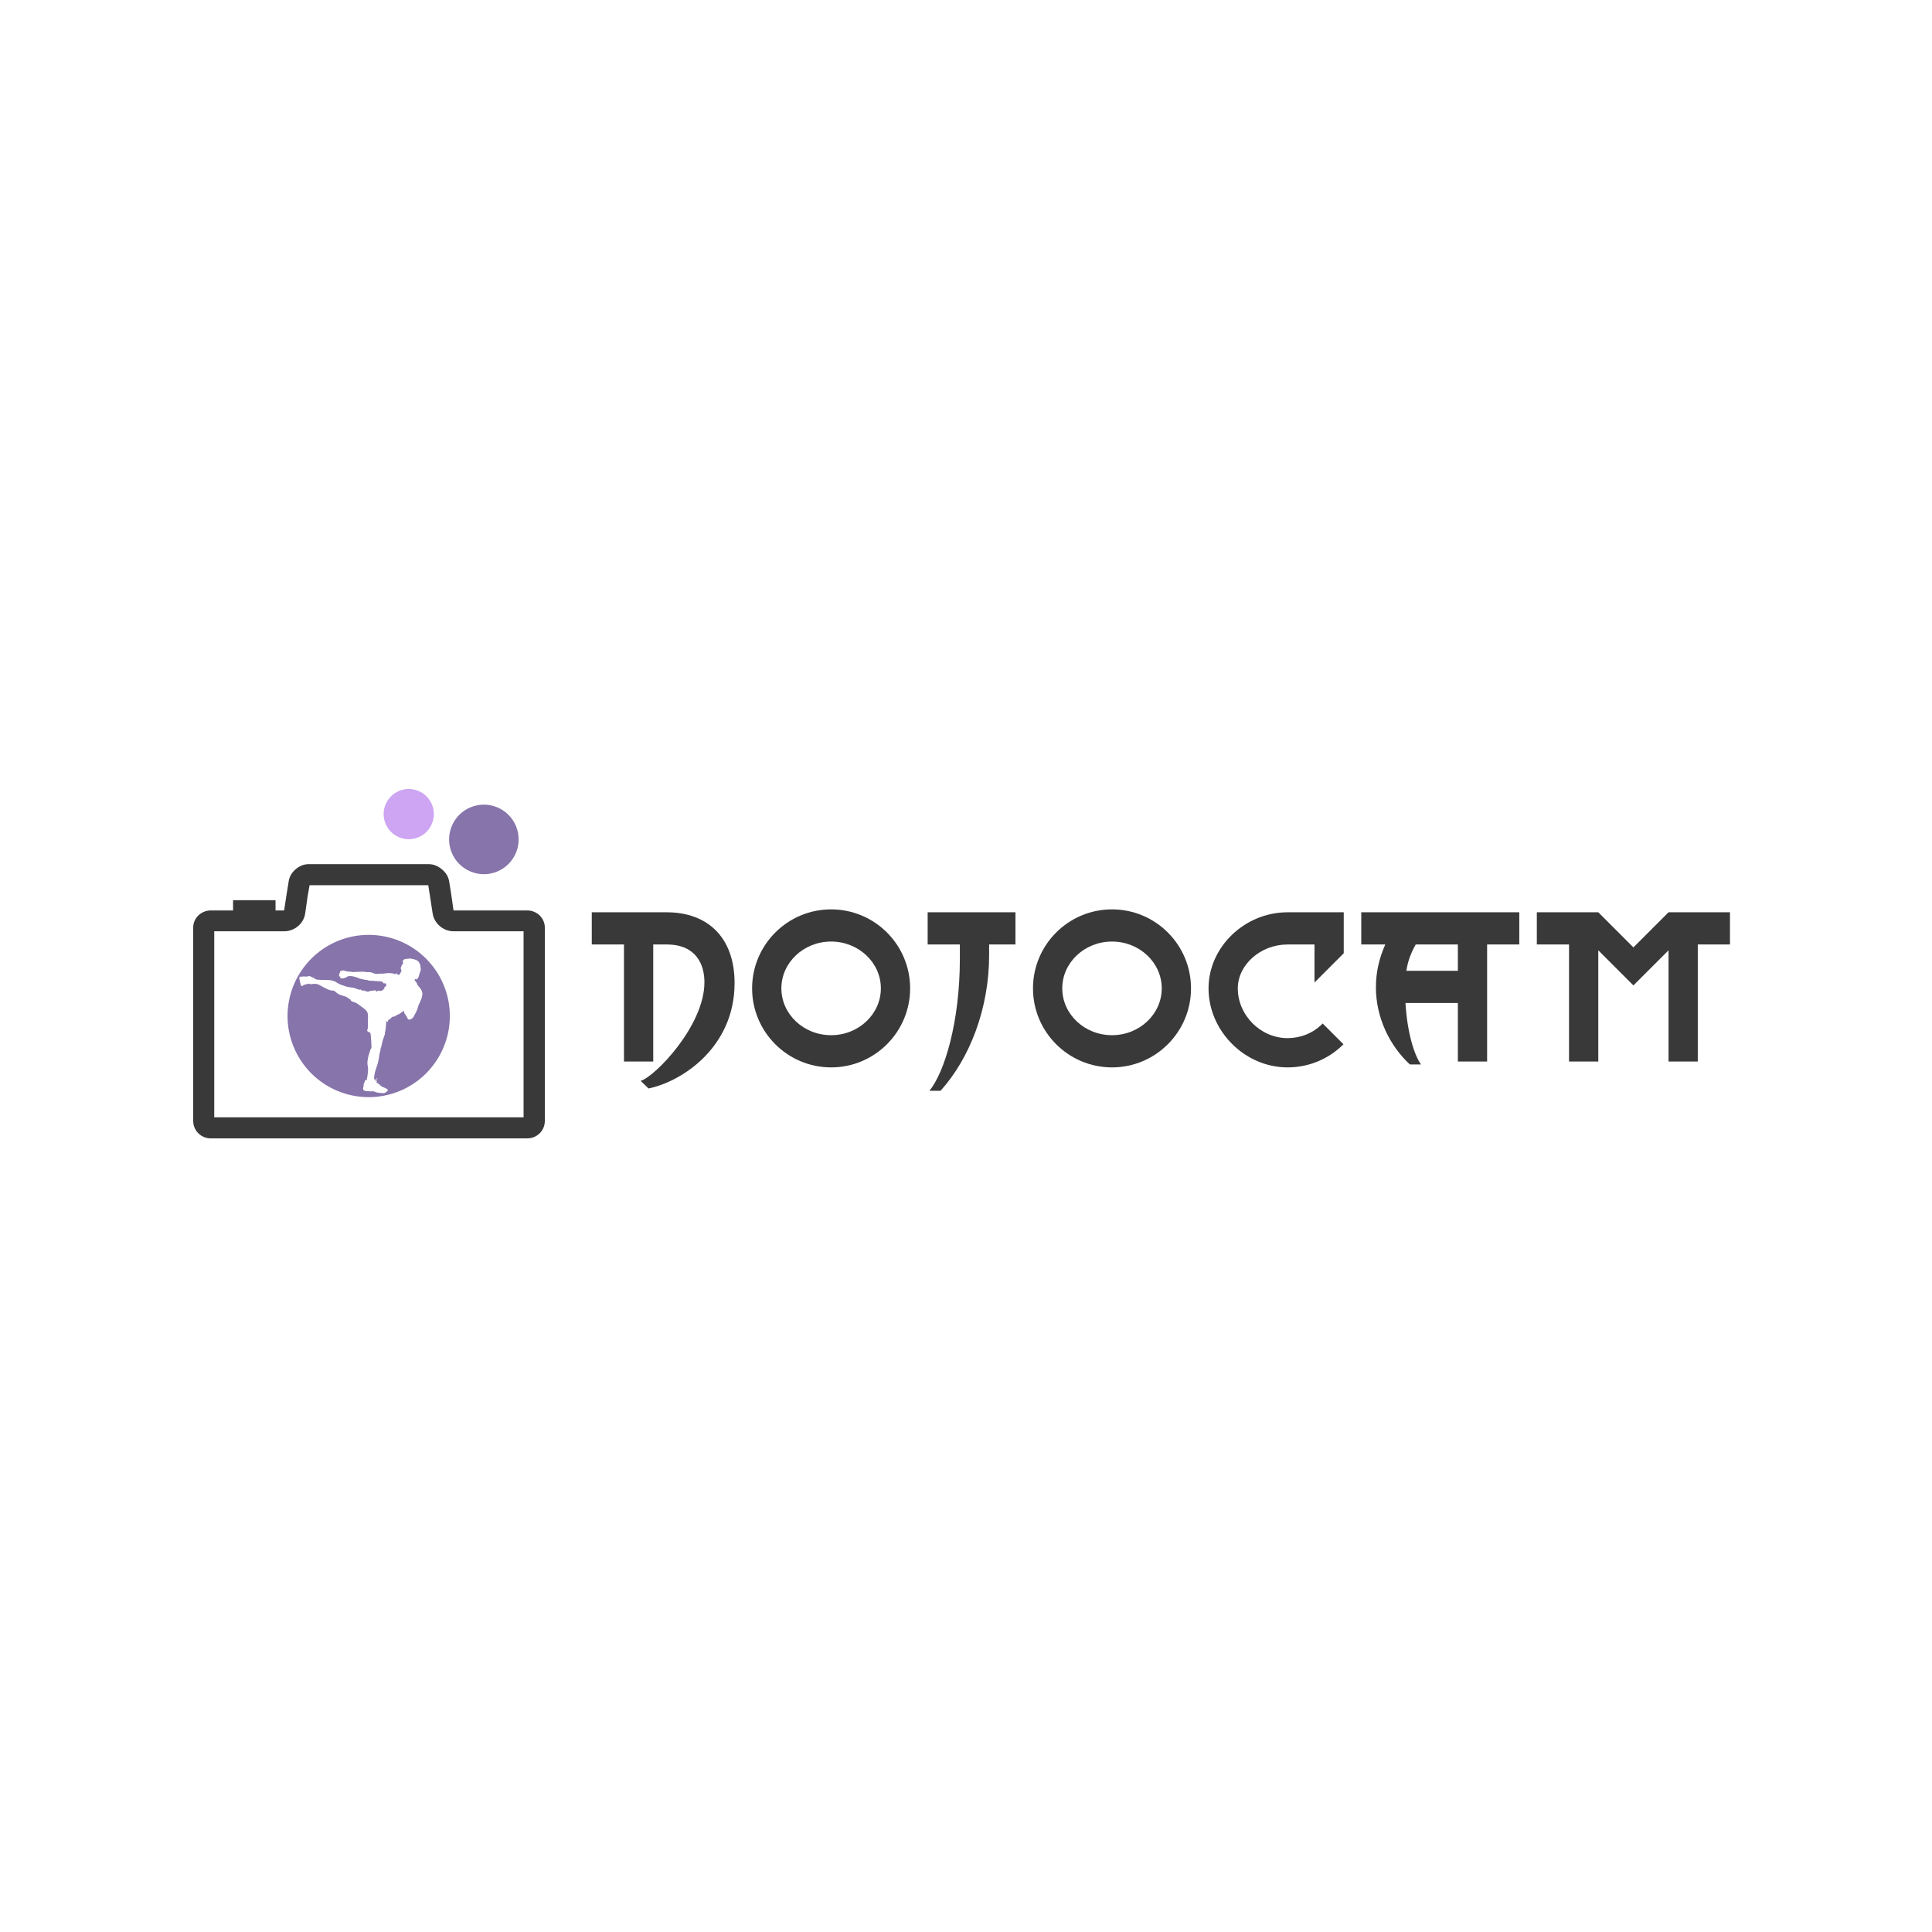
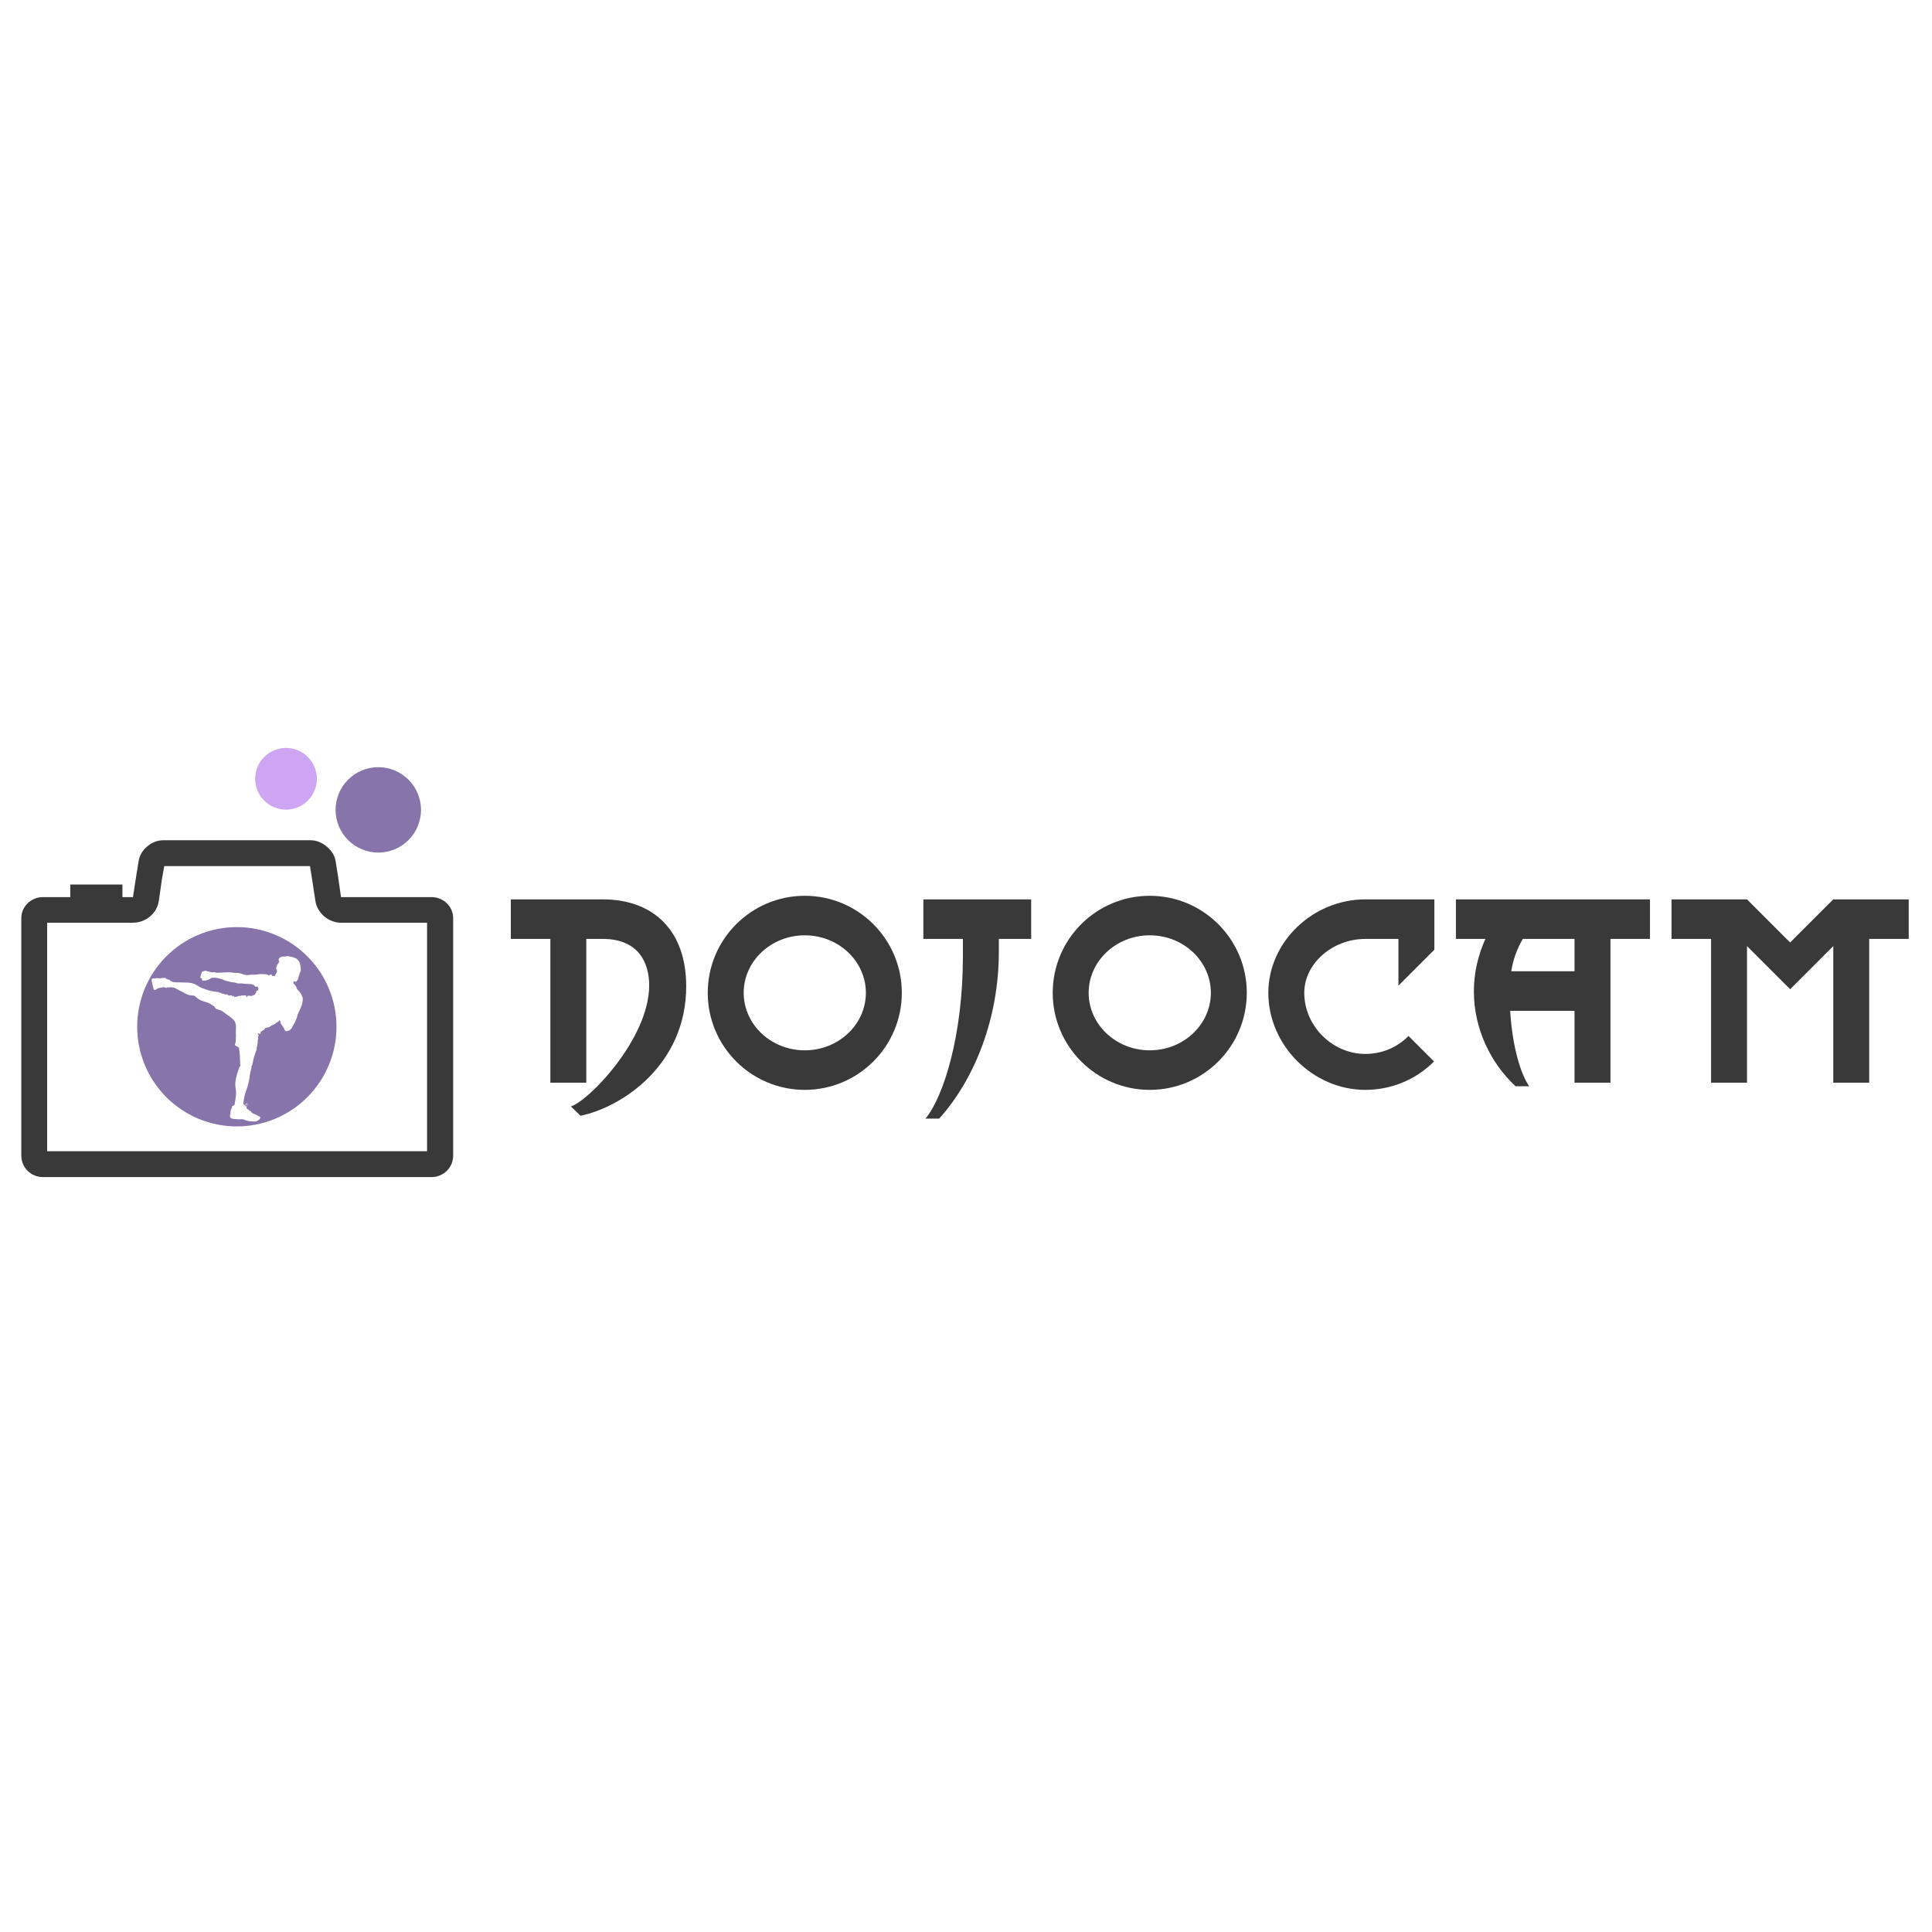
- <svg xmlns="http://www.w3.org/2000/svg" contentscripttype="text/ecmascript" width="375pt" zoomAndPan="magnify" contentstyletype="text/css" viewBox="0 0 375 375" height="375pt" preserveAspectRatio="xMidYMid meet" version="1.2">
+ <svg xmlns="http://www.w3.org/2000/svg" contentscripttype="text/ecmascript" width="375pt" zoomAndPan="magnify" contentstyletype="text/css" viewBox="1.87 2.273 305.331 75.28" height="375pt" preserveAspectRatio="xMidYMid meet" version="1.2">
  <defs>
    <g />
    <clipPath id="clip1">
      <path d="M 37.5 167.715 L 105.75 167.715 L 105.75 220.965 L 37.5 220.965 Z M 37.5 167.715 " />
    </clipPath>
    <clipPath id="clip2">
      <path d="M 58.074 186.008 L 82 186.008 L 82 212.258 L 58.074 212.258 Z M 58.074 186.008 " />
    </clipPath>
  </defs>
-   <g id="surface1">
+   <g id="surface1" transform="matrix(1, 0, 0, 1, -32.26309, -147.6908)">
    <g clip-rule="nonzero" clip-path="url(#clip1)">
      <path style=" stroke:none;fill-rule:nonzero;fill:rgb(22.35%,22.35%,22.35%);fill-opacity:1;" d="M 102.332 176.715 L 88.027 176.715 L 87.543 173.328 L 87.176 171.043 C 87.023 170.125 86.531 169.363 85.762 168.727 C 84.973 168.074 84.129 167.73 83.199 167.73 L 59.941 167.73 C 59.012 167.73 58.156 168.062 57.375 168.727 C 56.598 169.387 56.184 170.164 56.039 171.043 L 55.668 173.328 L 55.148 176.715 L 40.918 176.715 C 39.023 176.715 37.5 178.223 37.5 180.027 L 37.5 217.574 C 37.5 219.453 39.023 220.961 40.918 220.961 L 102.332 220.961 C 104.227 220.961 105.75 219.453 105.75 217.574 L 105.75 180.027 C 105.75 178.223 104.227 176.715 102.332 176.715 Z M 101.625 216.875 L 41.586 216.875 L 41.586 180.762 L 55.148 180.762 C 57.191 180.762 58.957 179.258 59.234 177.305 L 59.719 173.918 L 60.09 171.82 L 83.125 171.82 L 83.457 173.918 L 83.977 177.305 C 84.277 179.254 86.059 180.762 88.027 180.762 L 101.625 180.762 Z M 101.625 216.875 " />
    </g>
    <path style=" stroke:none;fill-rule:nonzero;fill:rgb(22.35%,22.35%,22.35%);fill-opacity:1;" d="M 71.57 181.832 C 67.371 181.832 63.73 183.34 60.723 186.32 C 57.711 189.305 56.188 192.91 56.188 197.07 C 56.188 201.23 57.711 204.836 60.723 207.82 C 63.73 210.801 67.371 212.211 71.57 212.273 C 79.891 212.395 87.047 205.242 86.949 197.07 C 86.898 192.875 85.426 189.305 82.418 186.32 C 79.41 183.34 75.805 181.832 71.57 181.832 Z M 79.52 204.984 C 77.328 207.156 74.691 208.223 71.57 208.223 C 68.484 208.223 65.848 207.156 63.656 204.984 C 61.465 202.812 60.387 200.164 60.387 197.07 C 60.387 194.016 61.465 191.363 63.656 189.191 C 65.848 187.02 68.484 185.918 71.57 185.918 C 74.691 185.918 77.328 187.02 79.52 189.191 C 81.711 191.363 82.828 194.016 82.828 197.07 C 82.828 200.164 81.711 202.812 79.52 204.984 Z M 79.52 204.984 " />
    <path style=" stroke:none;fill-rule:nonzero;fill:rgb(52.55%,45.49%,66.669%);fill-opacity:1;" d="M 71.562 181.457 C 70.527 181.457 69.504 181.559 68.488 181.758 C 67.477 181.961 66.492 182.262 65.535 182.656 C 64.578 183.051 63.672 183.535 62.812 184.109 C 61.953 184.684 61.156 185.34 60.426 186.07 C 59.695 186.801 59.043 187.598 58.469 188.457 C 57.891 189.316 57.406 190.223 57.012 191.18 C 56.617 192.137 56.316 193.121 56.117 194.133 C 55.914 195.148 55.812 196.172 55.812 197.207 C 55.812 198.242 55.914 199.266 56.117 200.281 C 56.316 201.293 56.617 202.277 57.012 203.234 C 57.406 204.188 57.891 205.098 58.469 205.957 C 59.043 206.816 59.695 207.613 60.426 208.344 C 61.156 209.074 61.953 209.727 62.812 210.301 C 63.672 210.875 64.578 211.363 65.535 211.758 C 66.492 212.152 67.477 212.453 68.488 212.652 C 69.504 212.855 70.527 212.957 71.562 212.957 C 72.598 212.957 73.621 212.855 74.637 212.652 C 75.648 212.453 76.633 212.152 77.59 211.758 C 78.547 211.363 79.453 210.875 80.312 210.301 C 81.172 209.727 81.969 209.074 82.699 208.344 C 83.43 207.613 84.082 206.816 84.66 205.957 C 85.234 205.098 85.719 204.188 86.113 203.234 C 86.508 202.277 86.809 201.293 87.012 200.281 C 87.211 199.266 87.312 198.242 87.312 197.207 C 87.312 196.172 87.211 195.148 87.012 194.133 C 86.809 193.121 86.508 192.137 86.113 191.18 C 85.719 190.223 85.234 189.316 84.66 188.457 C 84.082 187.598 83.43 186.801 82.699 186.07 C 81.969 185.34 81.172 184.684 80.312 184.109 C 79.453 183.535 78.547 183.051 77.59 182.656 C 76.633 182.262 75.648 181.961 74.637 181.758 C 73.621 181.559 72.598 181.457 71.562 181.457 Z M 71.562 181.457 " />
    <g clip-rule="nonzero" clip-path="url(#clip2)">
      <path style=" stroke:none;fill-rule:nonzero;fill:rgb(100%,100%,100%);fill-opacity:1;" d="M 81.922 192.488 C 81.883 192.387 81.82 192.297 81.789 192.195 C 81.766 192.121 81.738 192.043 81.684 191.984 C 81.582 191.875 81.5 191.684 81.219 191.414 C 81.172 191.371 81.164 191.309 81.121 191.266 C 81.098 191.234 81.051 191.238 81.023 191.215 C 81.008 191.203 81.016 191.184 81.016 191.168 C 81.016 191.113 81.016 191.055 80.992 191 C 80.973 190.961 80.957 190.914 80.926 190.879 C 80.848 190.789 80.863 190.727 80.715 190.555 C 80.512 190.309 80.48 190.41 80.5 190.273 C 80.512 190.219 80.504 190.043 80.559 190.008 C 80.578 189.988 80.602 190.016 80.621 190.02 C 80.668 190.051 80.719 190.035 80.77 190.039 C 80.75 190.066 80.734 190.105 80.762 190.133 C 80.809 190.129 80.848 190.105 80.891 190.09 C 80.938 190.066 80.965 190.02 81 189.98 C 81.02 189.957 81.055 189.953 81.074 189.926 C 81.102 189.879 81.137 189.844 81.16 189.797 C 81.27 189.496 81.297 189.617 81.32 189.387 C 81.32 189.375 81.363 189.102 81.445 188.953 C 81.48 188.891 81.492 188.742 81.512 188.711 C 81.531 188.652 81.566 188.605 81.582 188.547 C 81.598 188.508 81.613 188.469 81.629 188.434 C 81.664 188.391 81.645 188.336 81.66 188.289 C 81.688 188.195 81.656 187.844 81.637 187.77 C 81.617 187.703 81.625 187.633 81.609 187.566 C 81.594 187.512 81.594 187.457 81.582 187.402 C 81.566 187.359 81.562 187.312 81.559 187.27 C 81.551 187.195 81.434 186.93 81.348 186.82 C 81.312 186.77 81.258 186.73 81.23 186.672 C 81.172 186.602 81.113 186.527 81.035 186.477 C 80.848 186.336 80.391 186.195 80.199 186.145 C 80.141 186.137 80.078 186.145 80.02 186.125 C 79.973 186.113 79.93 186.09 79.883 186.086 C 79.691 186.066 79.66 186.008 79.324 186.078 C 79.227 186.078 79.133 186.102 79.035 186.102 C 78.625 186.109 78.664 186.156 78.578 186.191 C 78.52 186.199 78.461 186.195 78.41 186.23 C 78.418 186.23 78.438 186.234 78.445 186.234 C 78.434 186.25 78.418 186.258 78.398 186.27 C 78.359 186.289 78.328 186.32 78.293 186.34 C 78.246 186.367 78.133 186.531 78.18 186.762 C 78.191 186.805 78.238 186.812 78.277 186.824 C 78.277 186.863 78.27 186.902 78.262 186.941 C 78.23 187.02 78.109 187.145 78.102 187.18 C 78.094 187.215 78.051 187.227 78.043 187.258 C 78.035 187.289 78.004 187.309 77.988 187.336 C 77.961 187.387 77.93 187.441 77.918 187.5 C 77.914 187.543 77.875 187.578 77.879 187.625 C 77.891 187.805 77.703 187.801 77.781 188.016 C 77.824 188.199 78.051 188.234 77.801 188.301 C 77.836 188.324 77.875 188.348 77.918 188.352 C 77.926 188.414 77.906 188.469 77.906 188.531 C 77.902 188.562 77.875 188.586 77.855 188.613 C 77.82 188.648 77.586 189.133 77.566 189.18 C 77.551 189.223 77.488 189.172 77.414 189.168 C 77.348 189.164 77.289 189.188 77.223 189.199 C 77.129 189.215 77.109 188.926 76.992 188.949 C 76.914 188.961 76.836 188.941 76.719 189.07 C 76.707 189.082 76.695 189.098 76.676 189.102 C 76.383 189.027 76.566 188.883 75.305 188.875 C 75.137 188.891 74.969 188.902 74.805 188.938 C 74.75 188.941 74.695 188.934 74.645 188.945 C 74.57 188.949 74.5 188.973 74.426 188.98 C 74.254 188.992 74.062 188.965 73.883 188.973 C 73.594 188.992 73.312 189.09 72.863 189 C 72.555 188.957 72.406 188.859 72.277 188.816 C 71.801 188.621 71.285 188.719 71.191 188.695 C 71.055 188.668 70.562 188.551 69.641 188.625 C 69.633 188.625 68.863 188.645 68.762 188.664 C 68.488 188.699 68.188 188.645 68.074 188.609 C 67.867 188.535 67.957 188.613 67.605 188.598 C 67.516 188.586 66.816 188.406 66.809 188.406 C 66.797 188.402 66.574 188.309 66.461 188.379 C 66.41 188.414 66.359 188.383 66.258 188.457 C 66.211 188.492 66.078 188.434 66.02 188.555 C 65.965 188.641 66.012 188.762 65.977 188.797 C 65.848 188.949 65.887 189.012 65.863 189.098 C 65.789 189.402 65.719 189.582 66.047 189.547 C 66.062 189.543 66.078 189.555 66.09 189.562 C 66.059 189.617 66.012 189.672 66.027 189.738 C 66.055 189.859 66.059 189.918 66.238 189.914 C 66.262 189.91 66.652 189.902 66.703 189.895 C 66.762 189.883 66.816 189.852 66.875 189.828 C 67.051 189.75 67.246 189.723 67.391 189.574 C 67.449 189.512 67.543 189.496 67.625 189.484 C 67.793 189.48 68.109 189.402 68.609 189.531 C 68.652 189.535 69.234 189.695 69.293 189.723 C 69.98 190.012 69.645 189.883 70.09 190.008 C 70.199 190.035 70.309 190.047 70.414 190.078 C 70.672 190.152 70.836 190.191 71.008 190.191 C 71.172 190.191 71.371 190.246 71.406 190.262 C 71.805 190.418 71.766 190.352 72.262 190.355 C 72.473 190.363 72.68 190.406 72.891 190.418 C 73.09 190.441 73.289 190.43 73.488 190.453 C 73.855 190.48 73.84 190.43 74.148 190.574 C 74.219 190.609 74.297 190.641 74.363 190.688 C 74.461 190.93 74.395 190.887 74.781 190.84 C 74.816 190.883 74.863 190.91 74.902 190.949 C 74.906 190.961 75.008 191.203 74.984 191.242 C 74.914 191.395 74.832 191.496 74.793 191.52 C 74.773 191.52 74.75 191.516 74.73 191.523 C 74.66 191.555 74.605 191.617 74.602 191.691 C 74.602 191.758 74.621 191.82 74.613 191.887 C 74.566 191.902 74.52 191.922 74.48 191.953 C 74.453 191.996 74.441 192.043 74.422 192.09 C 74.406 192.109 74.383 192.117 74.367 192.129 C 74.332 192.152 74.312 192.191 74.273 192.207 C 74.246 192.211 74.215 192.199 74.184 192.199 C 74.133 192.207 74.105 192.262 74.055 192.273 C 74.008 192.285 73.98 192.328 73.934 192.344 C 73.918 192.344 73.676 192.289 73.391 192.293 C 73.223 192.293 73.164 192.477 73.141 192.523 C 73.133 192.539 73.105 192.547 73.098 192.527 C 73.047 192.426 73.039 192.262 72.938 192.254 C 72.91 192.254 72.887 192.234 72.863 192.23 C 72.777 192.227 72.691 192.254 72.609 192.254 C 72.5 192.266 72.391 192.266 72.277 192.273 C 72.246 192.27 72.25 192.32 72.215 192.324 C 72.176 192.332 72.137 192.328 72.094 192.324 C 72.016 192.305 71.941 192.336 71.863 192.348 C 71.621 192.379 71.629 192.422 71.609 192.461 C 71.543 192.461 71.477 192.457 71.41 192.453 C 71.289 192.445 71.219 192.539 71.117 192.434 C 71.086 192.402 71.098 192.348 71.059 192.324 C 71.027 192.316 71 192.34 70.973 192.355 C 70.941 192.371 70.941 192.41 70.93 192.438 C 70.914 192.434 70.895 192.438 70.887 192.422 C 70.855 192.383 70.844 192.336 70.832 192.289 C 70.781 192.25 70.715 192.27 70.656 192.266 C 70.555 192.254 70.449 192.258 70.348 192.273 C 70.293 192.266 70.246 192.242 70.195 192.227 C 70.164 192.215 70.152 192.18 70.125 192.156 C 70.098 192.133 69.973 192.027 69.938 192.043 C 69.883 192.051 69.859 192.113 69.809 192.125 C 69.73 192.137 69.672 192.07 69.602 192.051 C 69.516 192.012 69.422 192.004 69.332 191.98 C 69.277 191.965 69.211 191.98 69.168 191.938 C 69.039 191.82 68.902 191.82 68.836 191.801 C 68.812 191.793 68.789 191.816 68.77 191.801 C 68.66 191.734 68.629 191.695 68.586 191.703 C 68.453 191.73 68.324 191.691 68.195 191.656 C 68.176 191.648 68.156 191.664 68.141 191.676 C 68.109 191.664 68.074 191.656 68.039 191.652 C 67.965 191.645 67.898 191.602 67.824 191.602 C 67.352 191.602 66.398 191.195 66.32 191.176 C 66.176 191.148 65.848 191.008 65.738 190.941 C 65.711 190.922 65.695 190.895 65.664 190.879 C 65.648 190.871 65.629 190.879 65.613 190.871 C 65.34 190.73 65.094 190.418 64.176 190.266 C 63.797 190.207 63.062 190.215 63.074 190.207 C 62.414 190.18 61.633 190.203 61.41 190.113 C 61.32 190.082 61.238 190.031 61.148 190 C 61.113 189.984 61.078 189.98 61.047 189.957 C 61.031 189.922 61.027 189.879 60.996 189.848 C 60.895 189.75 60.762 189.773 60.523 189.672 C 60.48 189.656 60.434 189.648 60.395 189.621 C 60.285 189.496 60.305 189.469 59.926 189.473 C 59.887 189.473 59.855 189.504 59.812 189.504 C 59.723 189.5 59.633 189.527 59.539 189.539 C 59.508 189.543 59.477 189.562 59.445 189.566 C 59.422 189.57 59.395 189.559 59.371 189.555 C 59.316 189.539 59.258 189.555 59.203 189.547 C 59.156 189.539 59.109 189.531 59.059 189.527 C 59.016 189.527 58.973 189.508 58.926 189.512 C 58.891 189.52 58.855 189.539 58.812 189.539 C 58.766 189.543 58.719 189.535 58.672 189.555 C 58.645 189.562 58.625 189.582 58.598 189.586 C 58.555 189.582 58.512 189.562 58.469 189.57 C 58.41 189.578 58.348 189.535 58.285 189.566 C 58.25 189.582 58.211 189.582 58.18 189.605 C 58.152 189.621 58.152 189.652 58.148 189.68 C 58.137 189.688 58.121 189.691 58.109 189.699 C 58.078 189.969 58.148 190.188 58.234 190.551 C 58.258 190.703 58.289 190.852 58.336 190.996 C 58.453 191.387 58.469 191.383 58.605 191.391 C 58.66 191.387 58.723 191.379 58.762 191.336 C 58.797 191.301 58.848 191.289 58.883 191.254 C 58.906 191.234 58.926 191.207 58.957 191.195 C 58.996 191.176 59.043 191.168 59.086 191.145 C 59.281 191.047 59.352 191.082 59.438 191.039 C 59.527 191 59.414 191.039 59.676 191.027 C 59.734 191.008 59.773 190.949 59.84 190.957 C 59.949 190.965 60.062 190.938 60.16 190.988 C 60.203 191.008 60.344 191.016 60.379 191.016 C 60.383 191.07 60.383 191.129 60.387 191.188 C 60.402 191.188 60.414 191.188 60.426 191.184 C 60.422 191.129 60.414 191.07 60.422 191.016 C 60.48 191.004 60.547 191.016 60.602 190.984 C 60.621 190.977 60.641 190.965 60.66 190.969 C 60.723 190.977 60.781 190.98 60.84 190.996 C 60.875 191.004 60.895 190.969 60.926 190.969 C 61.23 190.969 61.207 190.938 61.371 190.992 C 61.777 191.082 61.355 190.832 62.926 191.695 C 64.133 192.359 64.324 192.219 64.457 192.262 C 64.414 192.254 64.367 192.246 64.324 192.254 C 64.441 192.277 64.562 192.27 64.684 192.27 C 64.805 192.277 65 192.379 65.023 192.453 C 65.039 192.504 65.105 192.5 65.137 192.535 C 65.859 193.18 66.48 193.207 66.688 193.309 C 66.691 193.309 67.023 193.422 67.039 193.426 C 67.078 193.438 67.109 193.457 67.145 193.469 C 67.293 193.52 67.426 193.621 67.555 193.707 C 68.148 194.086 67.945 193.941 68.133 194.219 C 68.145 194.246 68.18 194.25 68.207 194.262 C 68.199 194.395 68.188 194.305 68.809 194.551 C 69.133 194.648 69.27 194.758 69.316 194.789 C 69.422 194.871 69.551 194.922 69.727 195.074 C 70.023 195.324 70.371 195.504 70.699 195.805 C 70.734 195.84 70.777 195.871 70.82 195.902 C 70.883 195.957 70.941 196.02 71 196.078 C 71.285 196.332 71.336 196.539 71.402 196.879 C 71.418 196.938 71.426 197 71.43 197.062 C 71.418 197.297 71.438 197.527 71.418 197.758 C 71.414 197.902 71.387 198.043 71.402 198.184 C 71.438 198.457 71.414 198.73 71.406 199 C 71.398 199.238 71.418 199.508 71.348 199.738 C 71.293 199.914 71.27 199.902 71.27 200.125 C 71.309 200.148 71.348 200.176 71.387 200.207 C 71.465 200.277 71.824 200.441 71.898 200.5 C 71.914 200.516 71.918 200.535 71.922 200.555 C 71.902 200.766 71.961 200.977 71.992 201.18 C 72.027 201.414 72.098 203.148 72.098 203.094 C 72.098 203.148 72.09 203.203 72.094 203.254 C 72.094 203.293 72.125 203.344 72.109 203.383 C 72.086 203.469 71.973 203.559 71.93 203.648 C 71.859 203.793 71.781 204.16 71.758 204.215 C 71.527 204.809 71.434 205.246 71.363 205.781 C 71.297 206.27 71.293 206.16 71.336 206.645 C 71.359 206.895 71.43 207.141 71.438 207.395 C 71.445 207.645 71.422 207.902 71.414 208.152 C 71.414 208.125 71.414 208.098 71.414 208.07 C 71.344 208.703 71.359 208.727 71.188 209.586 C 71.156 209.602 71.121 209.609 71.086 209.625 C 71.051 209.641 71.02 209.664 70.98 209.668 C 70.918 209.68 70.867 209.672 70.801 209.84 C 70.789 209.871 70.812 209.902 70.801 209.934 C 70.758 210.051 70.707 210.164 70.66 210.281 C 70.648 210.301 70.625 210.32 70.617 210.344 C 70.602 210.398 70.582 210.453 70.582 210.512 C 70.578 210.531 70.559 210.828 70.559 210.828 C 70.555 210.895 70.574 210.973 70.523 211.023 C 70.523 211.086 70.508 211.148 70.484 211.203 C 70.434 211.332 70.531 211.59 70.621 211.652 C 70.699 211.707 70.949 211.773 71.27 211.793 C 72.312 211.863 71.992 211.824 72.211 211.82 C 72.234 211.816 72.457 211.812 72.527 211.832 C 72.965 211.961 72.773 211.914 72.953 211.98 C 73.004 212.004 73.059 212.039 73.117 212.043 C 73.422 212.082 73.352 212.125 73.734 212.137 C 73.895 212.137 74.512 212.258 74.746 212.102 C 74.82 212.047 74.91 212.016 74.977 211.949 C 75 211.93 75.031 211.93 75.055 211.914 C 75.164 211.844 75.25 211.719 75.266 211.59 C 75.289 211.422 75.203 211.441 75.141 211.395 C 75.086 211.352 75.027 211.32 74.965 211.293 C 74.902 211.262 74.848 211.219 74.785 211.199 C 74.66 211.156 74.543 211.098 74.43 211.039 C 74.348 210.996 74.055 210.879 74.02 210.855 C 74.023 210.836 74.035 210.824 74.047 210.809 C 74.031 210.793 74.016 210.773 73.992 210.77 C 73.973 210.77 73.949 210.777 73.93 210.777 C 73.832 210.734 73.848 210.711 73.832 210.68 C 73.824 210.656 73.805 210.641 73.789 210.621 C 73.781 210.594 73.781 210.566 73.762 210.547 C 73.66 210.449 73.484 210.492 73.465 210.383 C 73.457 210.332 73.406 210.309 73.371 210.277 C 73.336 210.246 73.293 210.234 73.25 210.23 C 73.219 210.227 73.211 210.195 73.191 210.176 C 73.148 210.137 73.113 210.094 73.074 210.051 C 73.137 209.789 73.195 209.809 73.156 209.734 C 73.125 209.777 73.102 209.824 73.078 209.871 C 73.07 209.891 73.078 209.926 73.051 209.93 C 73.031 209.785 73.406 209.414 73.188 209.312 C 73.117 209.27 72.922 209.387 72.863 209.664 C 72.852 209.66 72.84 209.66 72.828 209.656 C 72.809 209.625 72.805 209.582 72.785 209.551 C 72.695 209.406 72.676 209.492 72.625 209.453 C 72.621 209.398 72.598 209.348 72.602 209.293 C 72.746 207.555 73.188 207.312 73.508 205.586 C 73.641 204.875 73.594 204.711 73.832 203.879 C 73.863 203.773 73.906 203.648 73.875 203.535 C 73.863 203.496 73.863 203.449 73.879 203.41 C 73.887 203.387 73.918 203.375 73.93 203.359 C 74.082 203.156 74.105 202.391 74.445 201.48 C 74.5 201.324 74.574 201.18 74.594 201.02 C 74.617 200.965 74.656 200.922 74.676 200.867 C 74.73 200.746 74.684 200.605 74.715 200.477 C 74.73 200.426 74.73 200.371 74.746 200.32 C 74.805 200.113 74.797 200.023 74.836 199.812 C 74.855 199.762 74.883 199.555 74.871 199.512 C 74.859 199.469 74.859 199.34 74.902 199.234 C 74.922 199.184 74.906 199.129 74.922 199.074 C 74.953 198.949 74.926 198.898 74.91 198.758 C 74.949 198.738 74.957 198.695 74.977 198.66 C 74.996 198.613 75.012 198.551 74.977 198.504 C 74.945 198.465 74.938 198.41 74.902 198.371 C 74.867 198.336 74.93 198.234 74.984 198.215 C 75.023 198.223 75.09 198.305 75.164 198.348 C 75.18 198.359 75.203 198.355 75.223 198.352 C 75.359 198.273 75.344 198.117 75.332 198.09 C 75.293 197.957 75.465 197.965 75.539 197.891 C 75.617 197.82 75.609 197.754 75.75 197.738 C 75.918 197.727 75.895 197.582 75.961 197.516 C 76.086 197.375 76.305 197.324 76.359 197.32 C 76.406 197.316 76.453 197.301 76.5 197.305 C 76.574 197.305 76.648 197.273 76.715 197.242 C 76.746 197.223 76.766 197.191 76.793 197.168 C 76.879 197.098 77.168 196.93 77.27 196.91 C 77.625 196.77 77.488 196.793 77.629 196.723 C 77.707 196.684 77.762 196.617 77.84 196.578 C 77.883 196.555 77.918 196.516 77.961 196.492 C 78.125 196.395 78.188 196.324 78.234 196.258 C 78.27 196.219 78.297 196.168 78.348 196.148 C 78.383 196.219 78.387 196.297 78.414 196.371 C 78.43 196.398 78.449 196.418 78.461 196.445 C 78.484 196.512 78.461 196.582 78.48 196.648 C 78.5 196.707 78.559 196.762 78.594 196.812 C 78.664 196.914 78.891 197.238 79.012 197.457 C 79.078 197.578 79.117 197.777 79.238 197.859 C 79.258 197.871 79.273 197.887 79.297 197.891 C 79.414 197.895 79.5 197.91 79.613 197.875 C 79.789 197.82 79.953 197.738 80.07 197.598 C 80.09 197.57 80.113 197.539 80.148 197.535 C 80.184 197.484 80.242 197.449 80.266 197.391 C 80.277 197.348 80.285 197.301 80.309 197.266 C 80.566 196.895 81.121 195.75 81.105 195.527 C 81.102 195.488 81.125 195.453 81.133 195.414 C 81.184 195.16 81.219 195.367 81.266 195.02 C 81.266 195.031 81.266 195.043 81.266 195.055 C 81.281 195 81.305 194.941 81.336 194.891 C 81.34 194.887 81.426 194.75 81.41 194.754 C 81.414 194.754 81.418 194.75 81.422 194.75 C 81.426 194.715 81.457 194.684 81.453 194.645 C 81.473 194.637 81.477 194.617 81.484 194.598 C 81.598 194.289 81.789 193.953 81.852 193.664 C 81.938 193.281 82.07 192.867 81.922 192.488 Z M 73.09 209.426 C 73.121 209.379 73.105 209.371 73.191 209.367 C 73.191 209.422 73.199 209.484 73.172 209.535 C 73.012 209.863 73.059 209.719 73.008 209.859 C 72.996 209.863 72.984 209.867 72.973 209.871 C 72.938 209.77 72.832 209.539 73.09 209.426 Z M 73.09 209.426 " />
    </g>
    <path style=" stroke:none;fill-rule:nonzero;fill:rgb(52.55%,45.49%,66.669%);fill-opacity:1;" d="M 93.918 156.18 C 93.477 156.18 93.035 156.223 92.602 156.309 C 92.168 156.395 91.746 156.523 91.336 156.695 C 90.926 156.863 90.539 157.07 90.168 157.316 C 89.801 157.562 89.461 157.844 89.145 158.156 C 88.832 158.469 88.555 158.812 88.305 159.18 C 88.059 159.547 87.852 159.938 87.684 160.348 C 87.512 160.758 87.387 161.18 87.297 161.613 C 87.211 162.047 87.168 162.488 87.168 162.93 C 87.168 163.371 87.211 163.812 87.297 164.246 C 87.387 164.68 87.512 165.102 87.684 165.512 C 87.852 165.922 88.059 166.312 88.305 166.68 C 88.555 167.047 88.832 167.391 89.145 167.703 C 89.461 168.016 89.801 168.297 90.168 168.543 C 90.539 168.789 90.926 168.996 91.336 169.164 C 91.746 169.336 92.168 169.465 92.602 169.551 C 93.035 169.637 93.477 169.68 93.918 169.68 C 94.363 169.68 94.801 169.637 95.234 169.551 C 95.672 169.465 96.094 169.336 96.504 169.164 C 96.91 168.996 97.301 168.789 97.668 168.543 C 98.039 168.297 98.379 168.016 98.691 167.703 C 99.004 167.391 99.285 167.047 99.531 166.68 C 99.777 166.312 99.984 165.922 100.156 165.512 C 100.324 165.102 100.453 164.68 100.539 164.246 C 100.625 163.812 100.668 163.371 100.668 162.93 C 100.668 162.488 100.625 162.047 100.539 161.613 C 100.453 161.18 100.324 160.758 100.156 160.348 C 99.984 159.938 99.777 159.547 99.531 159.18 C 99.285 158.812 99.004 158.469 98.691 158.156 C 98.379 157.844 98.039 157.562 97.668 157.316 C 97.301 157.07 96.91 156.863 96.504 156.695 C 96.094 156.523 95.672 156.395 95.234 156.309 C 94.801 156.223 94.363 156.18 93.918 156.18 Z M 93.918 156.18 " />
    <path style=" stroke:none;fill-rule:nonzero;fill:rgb(80.389%,64.709%,95.29%);fill-opacity:1;" d="M 79.336 153.141 C 79.016 153.141 78.699 153.172 78.387 153.234 C 78.07 153.297 77.766 153.387 77.473 153.512 C 77.176 153.633 76.895 153.781 76.629 153.961 C 76.363 154.137 76.117 154.34 75.891 154.566 C 75.664 154.793 75.461 155.039 75.281 155.305 C 75.105 155.57 74.957 155.852 74.832 156.148 C 74.711 156.445 74.617 156.75 74.555 157.062 C 74.492 157.375 74.461 157.695 74.461 158.016 C 74.461 158.336 74.492 158.652 74.555 158.965 C 74.617 159.277 74.711 159.582 74.832 159.879 C 74.957 160.176 75.105 160.457 75.281 160.723 C 75.461 160.988 75.664 161.234 75.891 161.461 C 76.117 161.688 76.363 161.891 76.629 162.066 C 76.895 162.246 77.176 162.395 77.473 162.52 C 77.766 162.641 78.07 162.734 78.387 162.797 C 78.699 162.859 79.016 162.891 79.336 162.891 C 79.656 162.891 79.973 162.859 80.289 162.797 C 80.602 162.734 80.906 162.641 81.203 162.52 C 81.496 162.395 81.777 162.246 82.047 162.066 C 82.312 161.891 82.559 161.688 82.785 161.461 C 83.012 161.234 83.211 160.988 83.391 160.723 C 83.566 160.457 83.719 160.176 83.84 159.879 C 83.965 159.582 84.055 159.277 84.117 158.965 C 84.18 158.652 84.211 158.336 84.211 158.016 C 84.211 157.695 84.18 157.375 84.117 157.062 C 84.055 156.75 83.965 156.445 83.84 156.148 C 83.719 155.852 83.566 155.57 83.391 155.305 C 83.211 155.039 83.012 154.793 82.785 154.566 C 82.559 154.34 82.312 154.137 82.047 153.961 C 81.777 153.781 81.496 153.633 81.203 153.512 C 80.906 153.387 80.602 153.297 80.289 153.234 C 79.973 153.172 79.656 153.141 79.336 153.141 Z M 79.336 153.141 " />
    <g style="fill:rgb(22.35%,22.35%,22.35%);fill-opacity:1;">
      <g transform="translate(113.1594, 206.0431)">
        <path style="stroke:none;" d="M 7.953 -22.719 L 7.953 0 L 13.633 0 L 13.633 -22.719 L 16.246 -22.719 C 22.039 -22.719 23.57 -18.742 23.57 -15.395 C 23.57 -6.871 13.859 3.012 11.191 3.75 L 12.723 5.227 C 19.312 3.863 29.422 -2.84 29.422 -15.223 C 29.422 -24.141 24.141 -28.969 16.246 -28.969 L 1.703 -28.969 L 1.703 -22.719 Z M 7.953 -22.719 " />
      </g>
    </g>
    <g style="fill:rgb(22.35%,22.35%,22.35%);fill-opacity:1;">
      <g transform="translate(144.2809, 206.0431)">
        <path style="stroke:none;" d="M 1.703 -14.199 C 1.703 -5.738 8.578 1.137 17.039 1.137 C 25.504 1.137 32.375 -5.738 32.375 -14.199 C 32.375 -22.664 25.504 -29.535 17.039 -29.535 C 8.578 -29.535 1.703 -22.664 1.703 -14.199 Z M 7.383 -14.199 C 7.383 -19.199 11.699 -23.289 17.039 -23.289 C 22.379 -23.289 26.695 -19.199 26.695 -14.199 C 26.695 -9.203 22.379 -5.113 17.039 -5.113 C 11.699 -5.113 7.383 -9.203 7.383 -14.199 Z M 7.383 -14.199 " />
      </g>
    </g>
    <g style="fill:rgb(22.35%,22.35%,22.35%);fill-opacity:1;">
      <g transform="translate(178.3555, 206.0431)">
        <path style="stroke:none;" d="M 1.703 -28.969 L 1.703 -22.719 L 7.953 -22.719 L 7.953 -19.938 C 7.953 -7.609 4.941 2.16 2.043 5.68 L 4.203 5.68 C 9.883 -0.625 13.633 -10.281 13.633 -20.676 L 13.633 -22.719 L 18.742 -22.719 L 18.742 -28.969 Z M 1.703 -28.969 " />
      </g>
    </g>
    <g style="fill:rgb(22.35%,22.35%,22.35%);fill-opacity:1;">
      <g transform="translate(198.8003, 206.0431)">
        <path style="stroke:none;" d="M 1.703 -14.199 C 1.703 -5.738 8.578 1.137 17.039 1.137 C 25.504 1.137 32.375 -5.738 32.375 -14.199 C 32.375 -22.664 25.504 -29.535 17.039 -29.535 C 8.578 -29.535 1.703 -22.664 1.703 -14.199 Z M 7.383 -14.199 C 7.383 -19.199 11.699 -23.289 17.039 -23.289 C 22.379 -23.289 26.695 -19.199 26.695 -14.199 C 26.695 -9.203 22.379 -5.113 17.039 -5.113 C 11.699 -5.113 7.383 -9.203 7.383 -14.199 Z M 7.383 -14.199 " />
      </g>
    </g>
    <g style="fill:rgb(22.35%,22.35%,22.35%);fill-opacity:1;">
      <g transform="translate(232.8749, 206.0431)">
        <path style="stroke:none;" d="M 22.266 -22.719 L 22.266 -15.336 L 27.945 -21.016 L 27.945 -28.969 L 17.039 -28.969 C 8.691 -28.969 1.703 -22.207 1.703 -14.199 C 1.703 -5.906 8.746 1.137 17.039 1.137 C 20.961 1.137 24.879 -0.34 27.891 -3.352 L 23.855 -7.383 C 21.98 -5.453 19.48 -4.543 17.039 -4.543 C 11.812 -4.543 7.383 -8.973 7.383 -14.199 C 7.383 -18.801 11.812 -22.719 17.039 -22.719 Z M 22.266 -22.719 " />
      </g>
    </g>
    <g style="fill:rgb(22.35%,22.35%,22.35%);fill-opacity:1;">
      <g transform="translate(262.5199, 206.0431)">
        <path style="stroke:none;" d="M 13.293 0.566 C 11.984 -1.25 10.621 -5.625 10.281 -11.359 L 20.449 -11.359 L 20.449 0 L 26.129 0 L 26.129 -22.719 L 32.375 -22.719 L 32.375 -28.969 L 1.703 -28.969 L 1.703 -22.719 L 6.363 -22.719 C 5.227 -20.164 4.543 -17.438 4.543 -14.426 C 4.543 -8.578 7.156 -3.125 11.133 0.566 Z M 12.27 -22.719 L 20.449 -22.719 L 20.449 -17.609 L 10.453 -17.609 C 10.734 -19.426 11.305 -21.016 12.27 -22.719 Z M 12.27 -22.719 " />
      </g>
    </g>
    <g style="fill:rgb(22.35%,22.35%,22.35%);fill-opacity:1;">
      <g transform="translate(296.5945, 206.0431)">
        <path style="stroke:none;" d="M 7.953 -22.719 L 7.953 0 L 13.633 0 L 13.633 -21.586 L 20.449 -14.77 L 27.266 -21.586 L 27.266 0 L 32.945 0 L 32.945 -22.719 L 39.191 -22.719 L 39.191 -28.969 L 27.266 -28.969 L 20.449 -22.152 L 13.633 -28.969 L 1.703 -28.969 L 1.703 -22.719 Z M 7.953 -22.719 " />
      </g>
    </g>
    <path style=" stroke:none;fill-rule:nonzero;fill:rgb(22.35%,22.35%,22.35%);fill-opacity:1;" d="M 45.238 174.727 L 53.48 174.727 L 53.48 179.977 L 45.238 179.977 Z M 45.238 174.727 " />
  </g>
</svg>
